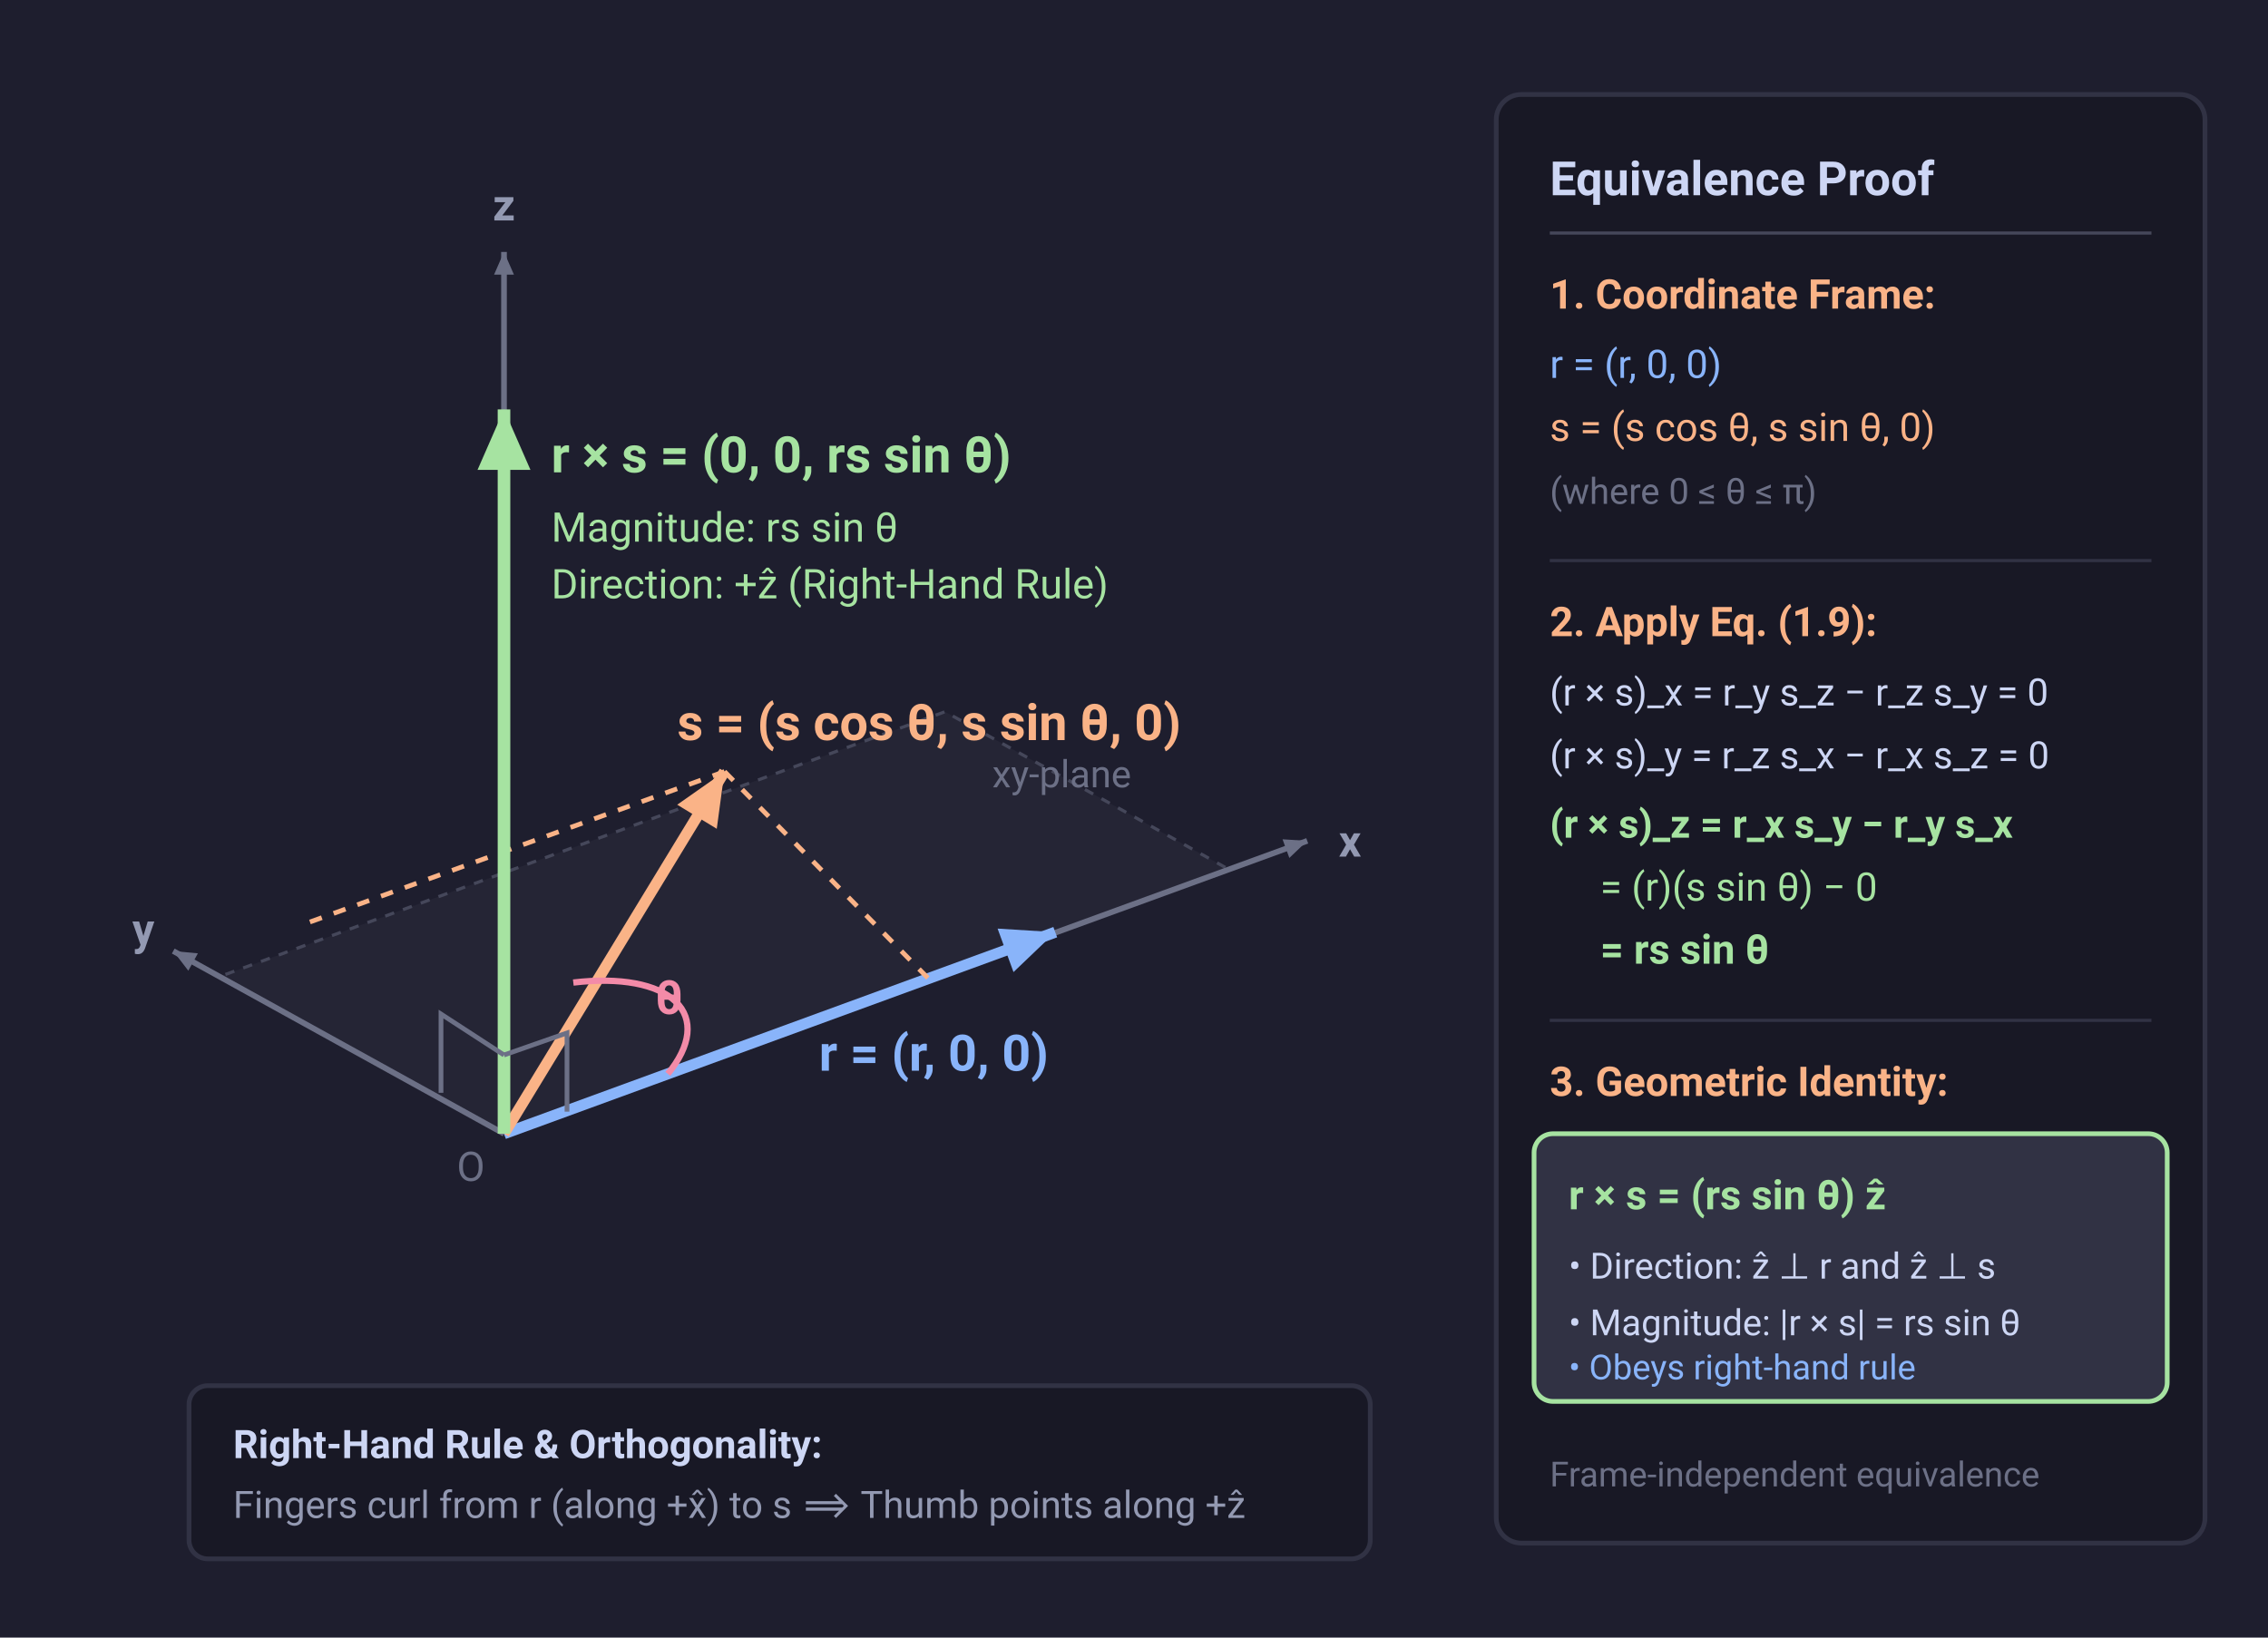
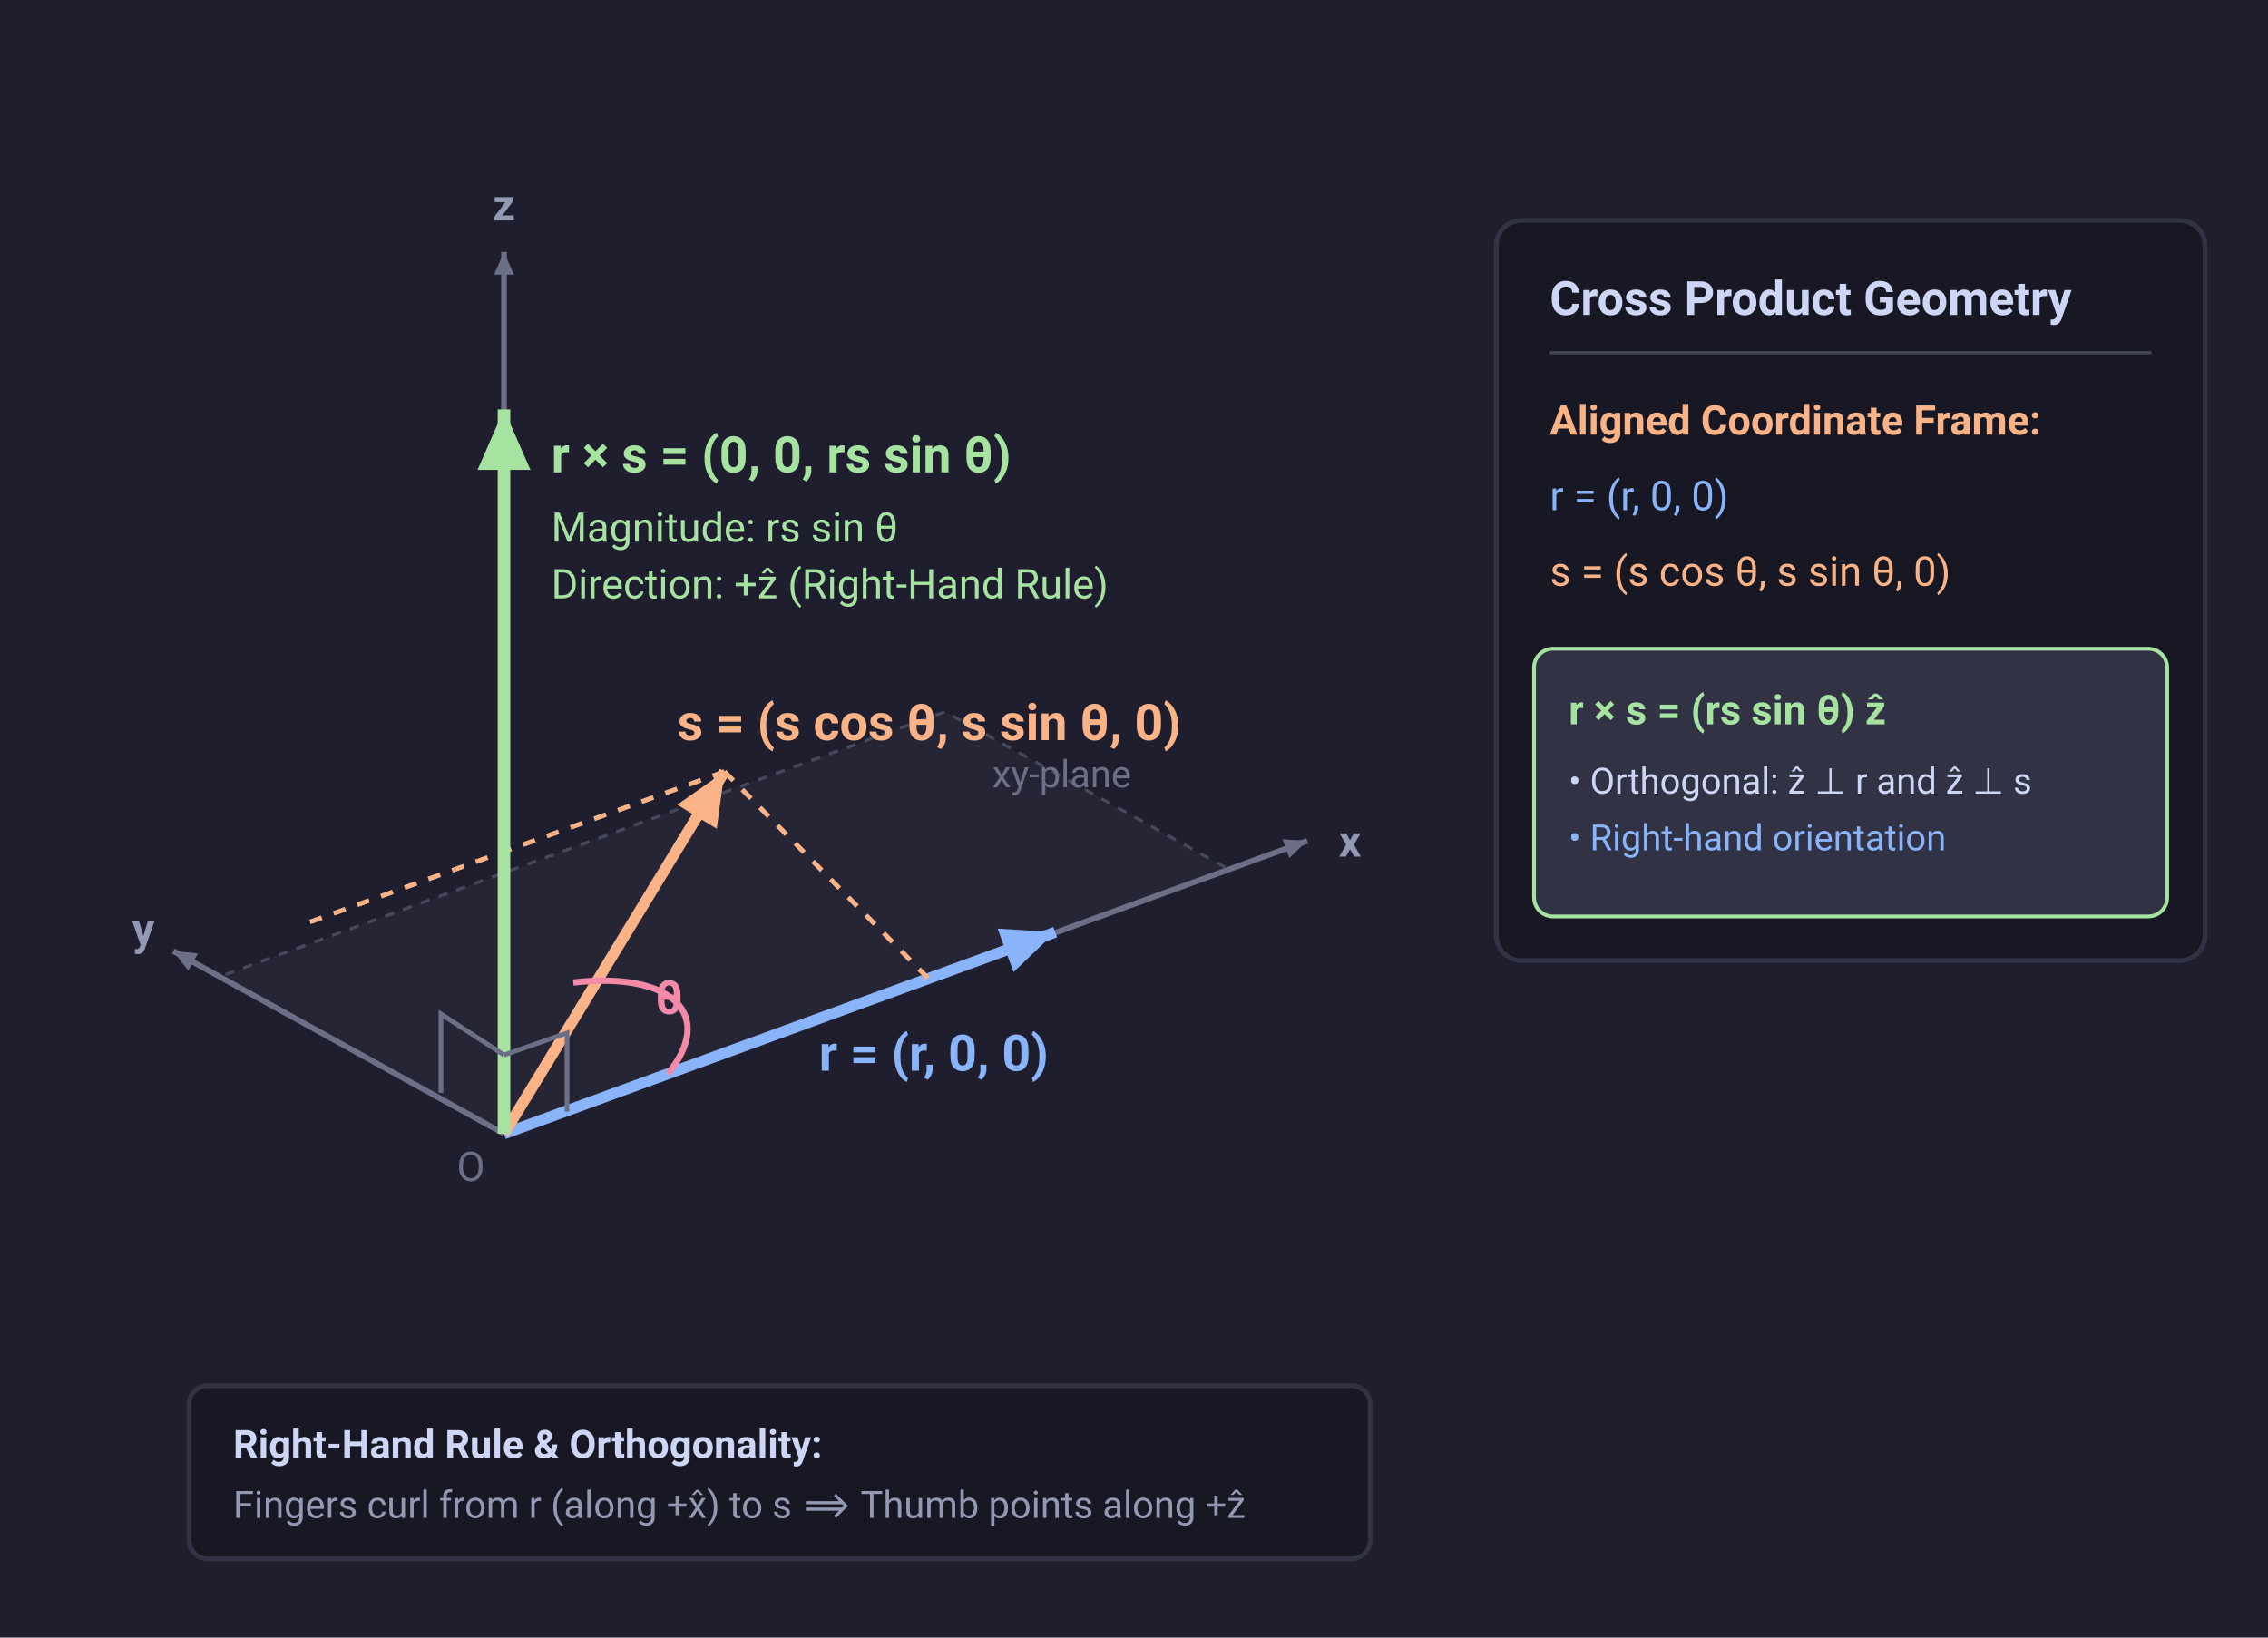
<svg xmlns="http://www.w3.org/2000/svg" viewBox="0 0 720 520" width="720" height="520">
  <defs>
    <marker id="arrow-blue" viewBox="0 0 10 10" refX="8" refY="5" markerWidth="6" markerHeight="6" orient="auto-start-reverse">
      <path d="M 0 1.5 L 8 5 L 0 8.5 z" fill="#89b4fa" />
    </marker>
    <marker id="arrow-orange" viewBox="0 0 10 10" refX="8" refY="5" markerWidth="6" markerHeight="6" orient="auto-start-reverse">
      <path d="M 0 1.5 L 8 5 L 0 8.5 z" fill="#fab387" />
    </marker>
    <marker id="arrow-green" viewBox="0 0 10 10" refX="8" refY="5" markerWidth="6" markerHeight="6" orient="auto-start-reverse">
      <path d="M 0 1.5 L 8 5 L 0 8.5 z" fill="#a6e3a1" />
    </marker>
    <marker id="arrow-muted" viewBox="0 0 10 10" refX="8" refY="5" markerWidth="5" markerHeight="5" orient="auto-start-reverse">
      <path d="M 0 1.5 L 8 5 L 0 8.5 z" fill="#6c7086" />
    </marker>
  </defs>
  <rect width="720" height="520" fill="#1e1e2e" />
  <polygon points="160,360 390,276 300,226 70,310" fill="#313244" fill-opacity="0.35" stroke="#45475a" stroke-width="1" stroke-dasharray="3 3" />
  <text x="315" y="250" fill="#6c7086" font-family="-apple-system, BlinkMacSystemFont, 'Segoe UI', Roboto, sans-serif" font-size="12">xy-plane</text>
  <line x1="160" y1="360" x2="415" y2="267" stroke="#6c7086" stroke-width="1.8" marker-end="url(#arrow-muted)" />
  <text x="425" y="272" fill="#9399b2" font-family="-apple-system, BlinkMacSystemFont, 'Segoe UI', Roboto, sans-serif" font-size="14" font-weight="600">x</text>
  <line x1="160" y1="360" x2="55" y2="302" stroke="#6c7086" stroke-width="1.8" marker-end="url(#arrow-muted)" />
  <text x="42" y="300" fill="#9399b2" font-family="-apple-system, BlinkMacSystemFont, 'Segoe UI', Roboto, sans-serif" font-size="14" font-weight="600">y</text>
  <line x1="160" y1="360" x2="160" y2="80" stroke="#6c7086" stroke-width="1.8" marker-end="url(#arrow-muted)" />
  <text x="160" y="70" fill="#9399b2" font-family="-apple-system, BlinkMacSystemFont, 'Segoe UI', Roboto, sans-serif" font-size="14" font-weight="600" text-anchor="middle">z</text>
  <text x="145" y="375" fill="#6c7086" font-family="-apple-system, BlinkMacSystemFont, 'Segoe UI', Roboto, sans-serif" font-size="13">O</text>
  <line x1="160" y1="360" x2="335" y2="296" stroke="#89b4fa" stroke-width="3.5" marker-end="url(#arrow-blue)" />
  <text x="260" y="340" fill="#89b4fa" font-family="-apple-system, BlinkMacSystemFont, 'Segoe UI', Roboto, sans-serif" font-size="16" font-weight="700">r = (r, 0, 0)</text>
  <line x1="230" y1="245" x2="295" y2="311" stroke="#fab387" stroke-width="1.5" stroke-dasharray="4 4" />
  <line x1="230" y1="245" x2="95" y2="294" stroke="#fab387" stroke-width="1.5" stroke-dasharray="4 4" />
  <line x1="160" y1="360" x2="230" y2="245" stroke="#fab387" stroke-width="3.5" marker-end="url(#arrow-orange)" />
  <text x="215" y="235" fill="#fab387" font-family="-apple-system, BlinkMacSystemFont, 'Segoe UI', Roboto, sans-serif" font-size="16" font-weight="700">s = (s cos θ, s sin θ, 0)</text>
  <path d="M 212 341 A 55 25 -20 0 0 182 312" fill="none" stroke="#f38ba8" stroke-width="2" />
  <text x="208" y="322" fill="#f38ba8" font-family="-apple-system, BlinkMacSystemFont, 'Segoe UI', Roboto, sans-serif" font-size="15" font-weight="600">θ</text>
  <line x1="160" y1="360" x2="160" y2="130" stroke="#a6e3a1" stroke-width="4" marker-end="url(#arrow-green)" />
  <text x="175" y="150" fill="#a6e3a1" font-family="-apple-system, BlinkMacSystemFont, 'Segoe UI', Roboto, sans-serif" font-size="16" font-weight="700">r × s = (0, 0, rs sin θ)</text>
  <text x="175" y="172" fill="#a6e3a1" font-family="-apple-system, BlinkMacSystemFont, 'Segoe UI', Roboto, sans-serif" font-size="13">Magnitude: rs sin θ</text>
  <text x="175" y="190" fill="#a6e3a1" font-family="-apple-system, BlinkMacSystemFont, 'Segoe UI', Roboto, sans-serif" font-size="13">Direction: +ẑ (Right-Hand Rule)</text>
  <path d="M 160 335 L 180 328 L 180 353" fill="none" stroke="#6c7086" stroke-width="1.5" />
  <path d="M 160 335 L 140 322 L 140 347" fill="none" stroke="#6c7086" stroke-width="1.5" />
  <g transform="translate(60, 440)">
    <rect x="0" y="0" width="375" height="55" rx="6" fill="#181825" stroke="#313244" stroke-width="1.5" />
    <text x="14" y="23" fill="#cdd6f4" font-family="-apple-system, BlinkMacSystemFont, 'Segoe UI', Roboto, sans-serif" font-size="12.5" font-weight="600">Right-Hand Rule &amp; Orthogonality:</text>
    <text x="14" y="42" fill="#9399b2" font-family="-apple-system, BlinkMacSystemFont, 'Segoe UI', Roboto, sans-serif" font-size="12">Fingers curl from r (along +x̂) to s ⟹ Thumb points along +ẑ</text>
  </g>
-   <rect x="475" y="30" width="225" height="460" rx="8" fill="#181825" stroke="#313244" stroke-width="1.5" />
-   <text x="492" y="62" fill="#cdd6f4" font-family="-apple-system, BlinkMacSystemFont, 'Segoe UI', Roboto, sans-serif" font-size="15" font-weight="700">Equivalence Proof</text>
-   <line x1="492" y1="74" x2="683" y2="74" stroke="#45475a" stroke-width="1" />
-   <text x="492" y="98" fill="#fab387" font-family="-apple-system, BlinkMacSystemFont, 'Segoe UI', Roboto, sans-serif" font-size="13" font-weight="600">1. Coordinate Frame:</text>
-   <text x="492" y="120" fill="#89b4fa" font-family="-apple-system, BlinkMacSystemFont, 'Segoe UI', Roboto, sans-serif" font-size="12.5">r = (r, 0, 0)</text>
-   <text x="492" y="140" fill="#fab387" font-family="-apple-system, BlinkMacSystemFont, 'Segoe UI', Roboto, sans-serif" font-size="12.5">s = (s cos θ, s sin θ, 0)</text>
-   <text x="492" y="160" fill="#6c7086" font-family="-apple-system, BlinkMacSystemFont, 'Segoe UI', Roboto, sans-serif" font-size="11.5">(where 0 ≤ θ ≤ π)</text>
-   <line x1="492" y1="178" x2="683" y2="178" stroke="#313244" stroke-width="1" />
-   <text x="492" y="202" fill="#fab387" font-family="-apple-system, BlinkMacSystemFont, 'Segoe UI', Roboto, sans-serif" font-size="13" font-weight="600">2. Apply Eq. (1.9):</text>
-   <text x="492" y="224" fill="#cdd6f4" font-family="-apple-system, BlinkMacSystemFont, 'Segoe UI', Roboto, sans-serif" font-size="12">(r × s)_x = r_y s_z − r_z s_y = 0</text>
-   <text x="492" y="244" fill="#cdd6f4" font-family="-apple-system, BlinkMacSystemFont, 'Segoe UI', Roboto, sans-serif" font-size="12">(r × s)_y = r_z s_x − r_x s_z = 0</text>
-   <text x="492" y="266" fill="#a6e3a1" font-family="-apple-system, BlinkMacSystemFont, 'Segoe UI', Roboto, sans-serif" font-size="12.5" font-weight="600">(r × s)_z = r_x s_y − r_y s_x</text>
-   <text x="508" y="286" fill="#a6e3a1" font-family="-apple-system, BlinkMacSystemFont, 'Segoe UI', Roboto, sans-serif" font-size="12.5">= (r)(s sin θ) − 0</text>
-   <text x="508" y="306" fill="#a6e3a1" font-family="-apple-system, BlinkMacSystemFont, 'Segoe UI', Roboto, sans-serif" font-size="13" font-weight="700">= rs sin θ</text>
-   <line x1="492" y1="324" x2="683" y2="324" stroke="#313244" stroke-width="1" />
-   <text x="492" y="348" fill="#fab387" font-family="-apple-system, BlinkMacSystemFont, 'Segoe UI', Roboto, sans-serif" font-size="13" font-weight="600">3. Geometric Identity:</text>
-   <rect x="487" y="360" width="201" height="85" rx="6" fill="#313244" stroke="#a6e3a1" stroke-width="1.5" />
-   <text x="498" y="384" fill="#a6e3a1" font-family="-apple-system, BlinkMacSystemFont, 'Segoe UI', Roboto, sans-serif" font-size="13" font-weight="700">r × s = (rs sin θ) ẑ</text>
-   <text x="498" y="406" fill="#cdd6f4" font-family="-apple-system, BlinkMacSystemFont, 'Segoe UI', Roboto, sans-serif" font-size="11.5">• Direction: ẑ ⊥ r and ẑ ⊥ s</text>
-   <text x="498" y="424" fill="#cdd6f4" font-family="-apple-system, BlinkMacSystemFont, 'Segoe UI', Roboto, sans-serif" font-size="11.5">• Magnitude: |r × s| = rs sin θ</text>
-   <text x="498" y="438" fill="#89b4fa" font-family="-apple-system, BlinkMacSystemFont, 'Segoe UI', Roboto, sans-serif" font-size="11">• Obeys right-hand rule</text>
-   <text x="492" y="472" fill="#6c7086" font-family="-apple-system, BlinkMacSystemFont, 'Segoe UI', Roboto, sans-serif" font-size="11">Frame-independent equivalence</text>
+   <rect x="475" y="70" width="225" height="235" rx="8" fill="#181825" stroke="#313244" stroke-width="1.5" />
+   <text x="492" y="100" fill="#cdd6f4" font-family="-apple-system, BlinkMacSystemFont, 'Segoe UI', Roboto, sans-serif" font-size="15" font-weight="700">Cross Product Geometry</text>
+   <line x1="492" y1="112" x2="683" y2="112" stroke="#45475a" stroke-width="1" />
+   <text x="492" y="138" fill="#fab387" font-family="-apple-system, BlinkMacSystemFont, 'Segoe UI', Roboto, sans-serif" font-size="13" font-weight="600">Aligned Coordinate Frame:</text>
+   <text x="492" y="162" fill="#89b4fa" font-family="-apple-system, BlinkMacSystemFont, 'Segoe UI', Roboto, sans-serif" font-size="13">r = (r, 0, 0)</text>
+   <text x="492" y="186" fill="#fab387" font-family="-apple-system, BlinkMacSystemFont, 'Segoe UI', Roboto, sans-serif" font-size="13">s = (s cos θ, s sin θ, 0)</text>
+   <rect x="487" y="206" width="201" height="85" rx="6" fill="#313244" stroke="#a6e3a1" stroke-width="1.2" />
+   <text x="498" y="230" fill="#a6e3a1" font-family="-apple-system, BlinkMacSystemFont, 'Segoe UI', Roboto, sans-serif" font-size="13" font-weight="700">r × s = (rs sin θ) ẑ</text>
+   <text x="498" y="252" fill="#cdd6f4" font-family="-apple-system, BlinkMacSystemFont, 'Segoe UI', Roboto, sans-serif" font-size="11.5">• Orthogonal: ẑ ⊥ r and ẑ ⊥ s</text>
+   <text x="498" y="270" fill="#89b4fa" font-family="-apple-system, BlinkMacSystemFont, 'Segoe UI', Roboto, sans-serif" font-size="11.5">• Right-hand orientation</text>
</svg>
